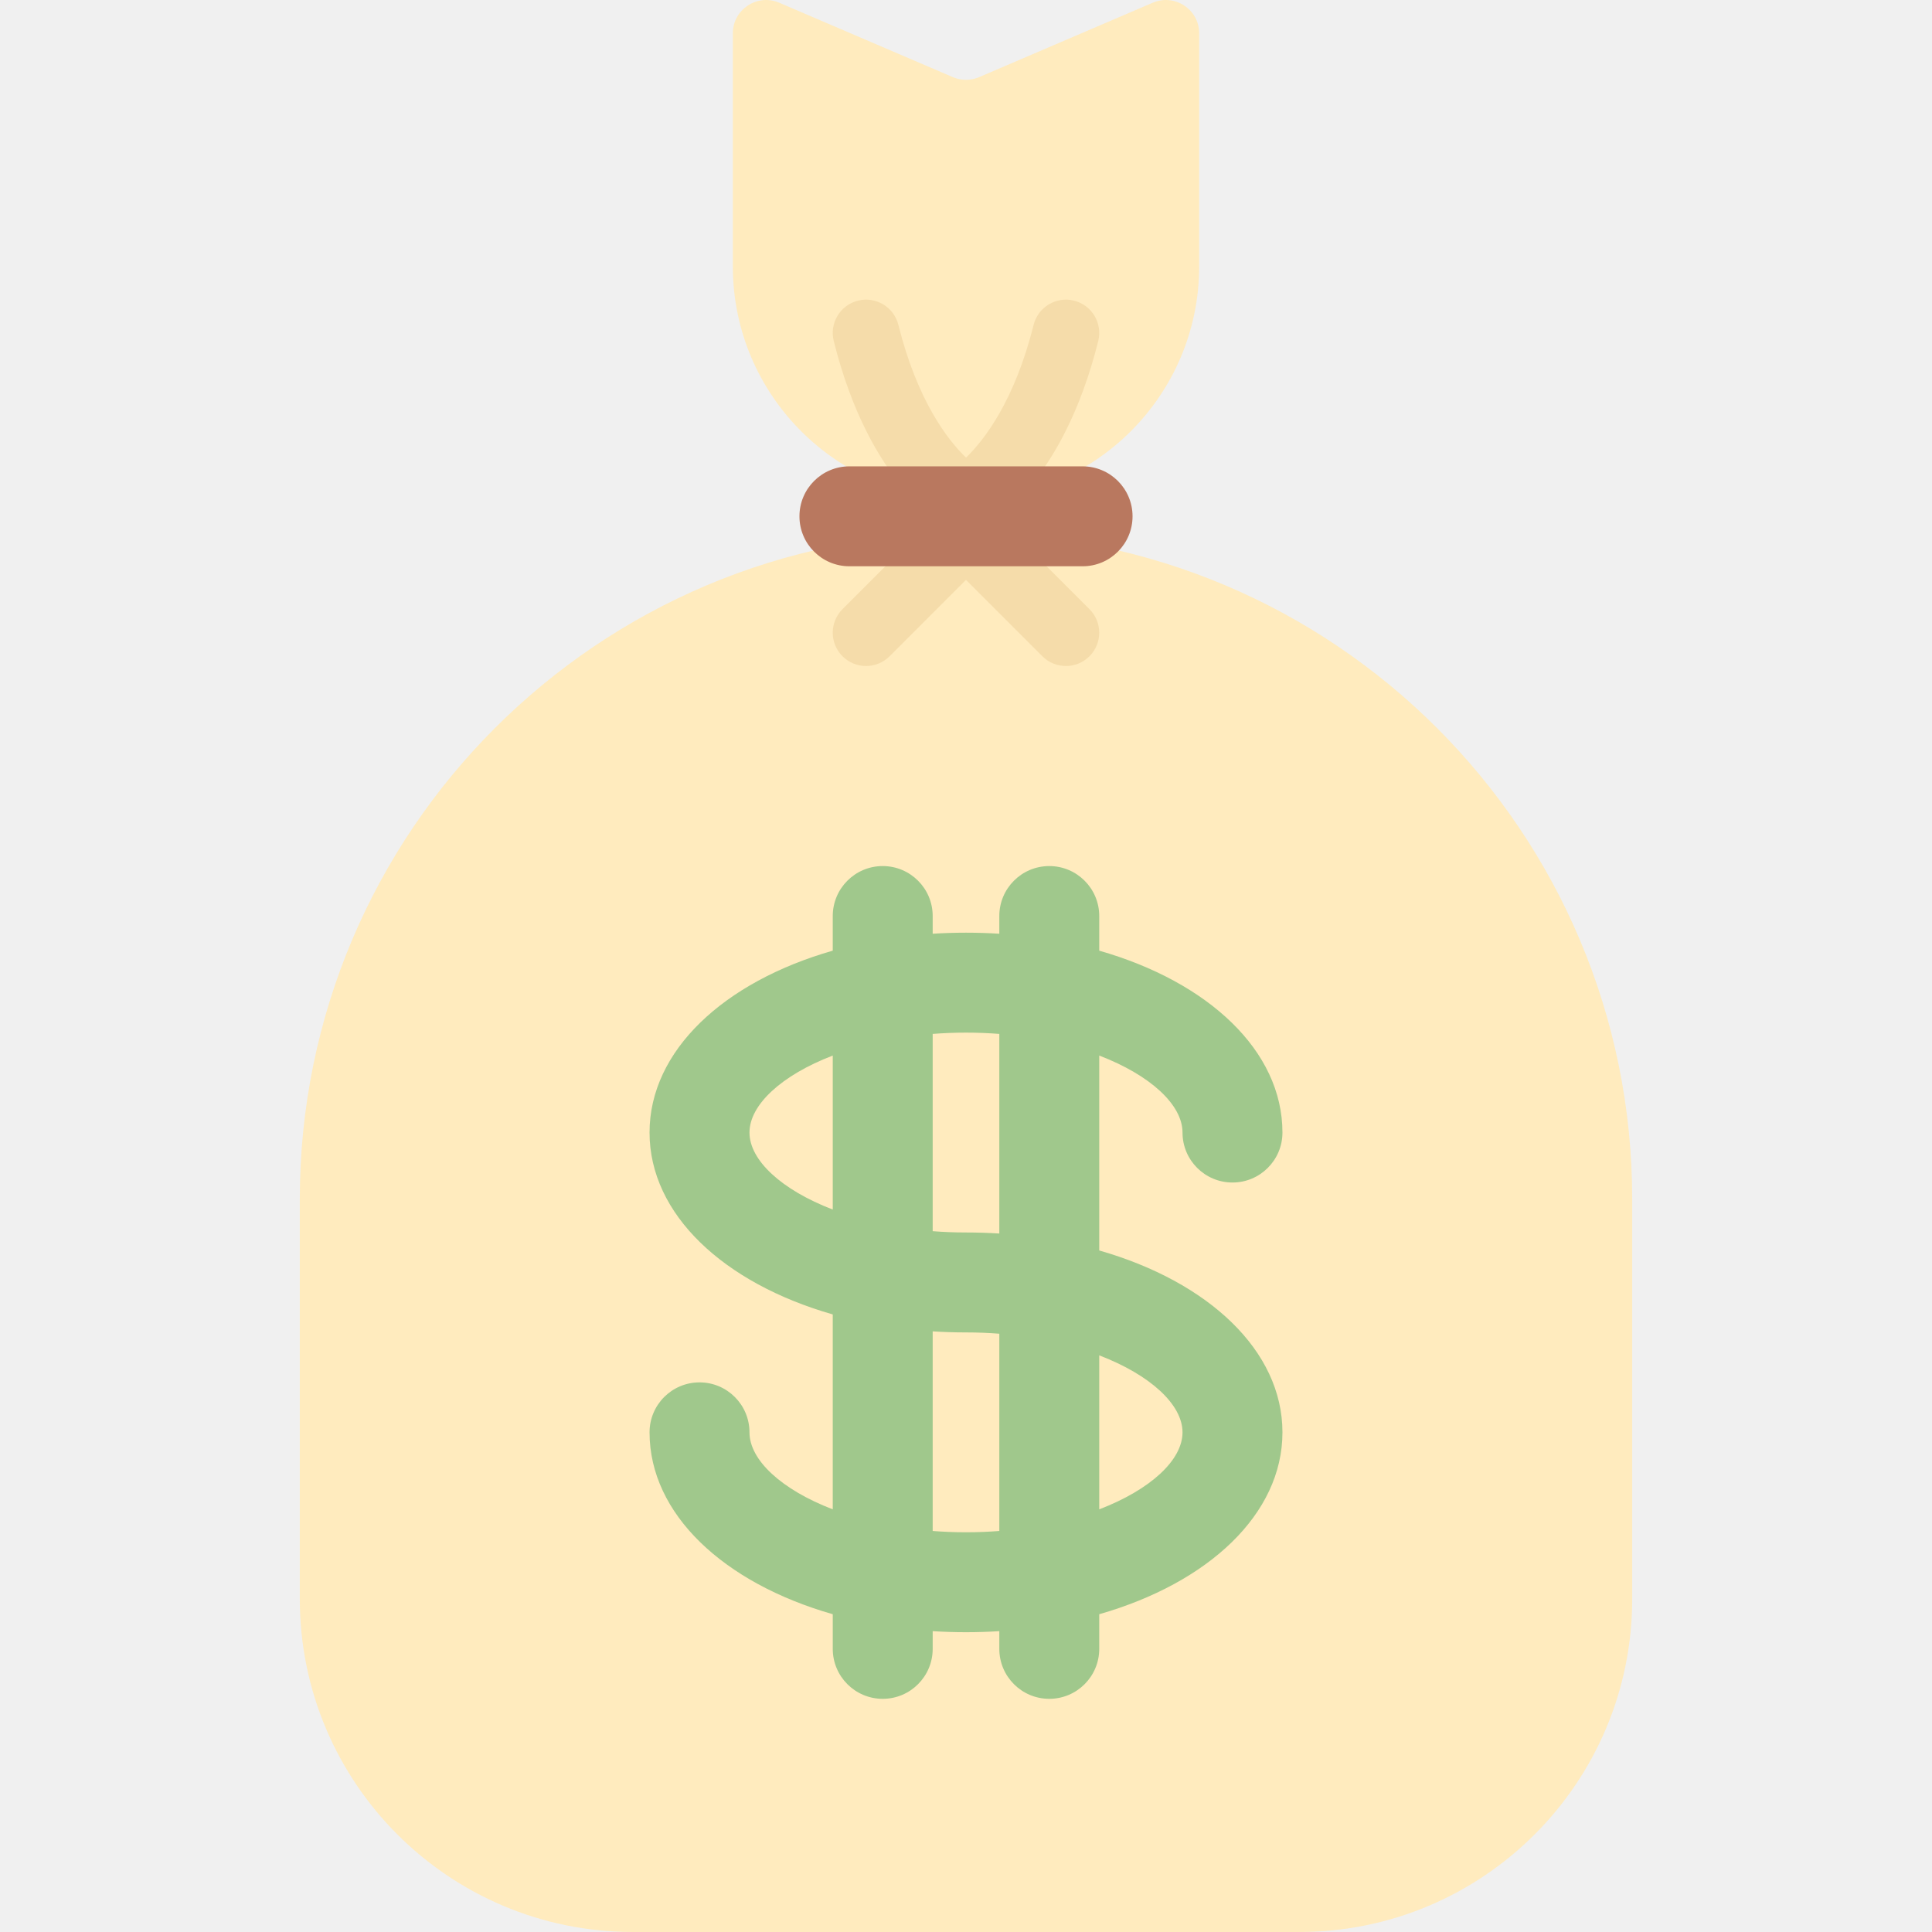
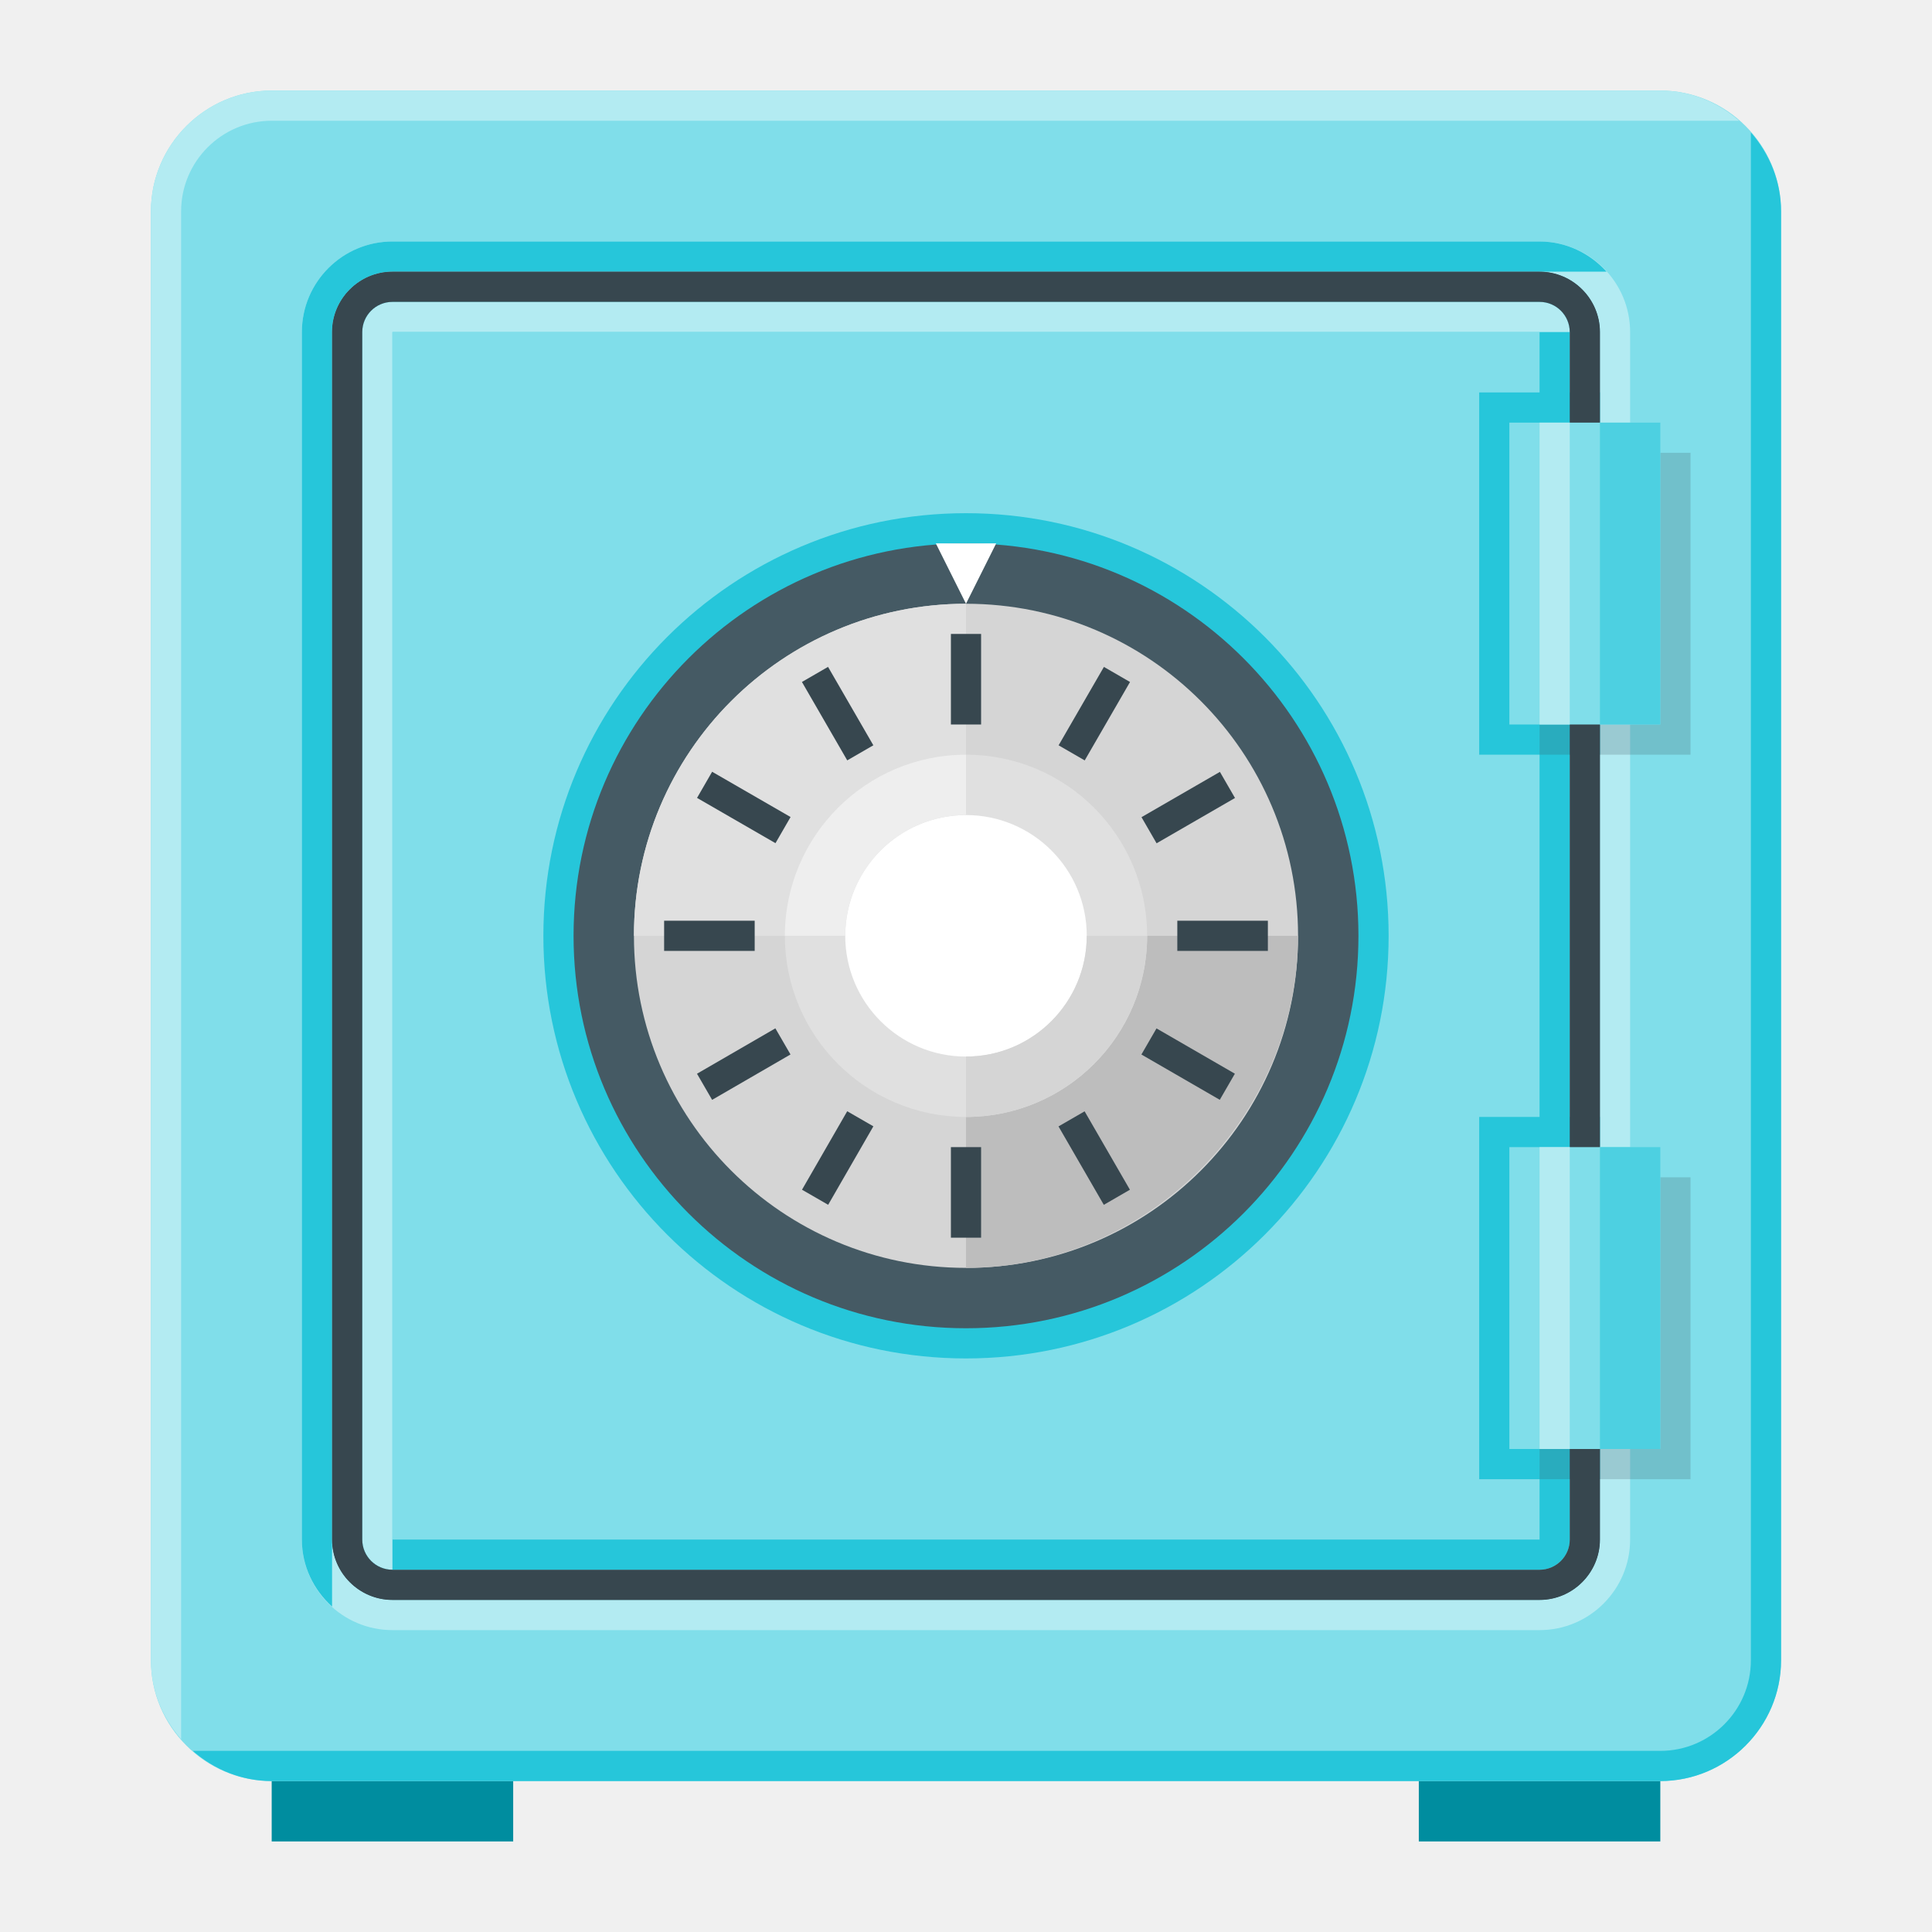
- <svg xmlns="http://www.w3.org/2000/svg" height="800px" width="800px" version="1.1" id="Layer_1" viewBox="0 0 512 512" xml:space="preserve">
-   <path style="fill:#FFEBBE;" d="M344.276,512H167.724c-48.754,0-88.276-39.522-88.276-88.276V317.793  c0-97.506,79.044-176.552,176.552-176.552l0,0c97.506,0,176.552,79.044,176.552,176.552v105.931  C432.552,472.478,393.029,512,344.276,512z" />
-   <path style="fill:#A0C88C;" d="M291.31,331.386v-51.654c13.614,5.231,22.069,13.071,22.069,20.405  c0,7.31,5.927,13.241,13.241,13.241c7.315,0,13.241-5.931,13.241-13.241c0-21.684-19.649-39.926-48.552-48.2v-9.18  c0-7.31-5.927-13.241-13.241-13.241c-7.315,0-13.241,5.931-13.241,13.241v4.693c-2.898-0.183-5.842-0.279-8.828-0.279  s-5.93,0.096-8.828,0.279v-4.693c0-7.31-5.927-13.241-13.241-13.241s-13.241,5.931-13.241,13.241v9.18  c-28.903,8.274-48.552,26.517-48.552,48.2c0,21.683,19.649,39.926,48.552,48.2v51.654c-13.614-5.231-22.069-13.071-22.069-20.405  c0-7.31-5.927-13.241-13.241-13.241s-13.241,5.931-13.241,13.241c0,21.684,19.649,39.926,48.552,48.2v9.18  c0,7.31,5.927,13.241,13.241,13.241s13.241-5.931,13.241-13.241v-4.693c2.898,0.183,5.842,0.279,8.828,0.279s5.93-0.096,8.828-0.279  v4.693c0,7.31,5.927,13.241,13.241,13.241c7.315,0,13.241-5.931,13.241-13.241v-9.18c28.903-8.274,48.552-26.517,48.552-48.2  C339.862,357.903,320.213,339.66,291.31,331.386z M256,273.655c3.017,0,5.963,0.12,8.828,0.344v52.9  c-2.898-0.183-5.842-0.279-8.828-0.279c-3.017,0-5.963-0.12-8.828-0.344v-52.277C250.037,273.775,252.983,273.655,256,273.655z   M198.621,300.138c0-7.333,8.455-15.175,22.069-20.405v40.811C207.075,315.312,198.621,307.471,198.621,300.138z M256,406.069  c-3.017,0-5.963-0.12-8.828-0.344v-52.9c2.898,0.183,5.842,0.279,8.828,0.279c3.017,0,5.963,0.12,8.828,0.344v52.277  C261.963,405.948,259.017,406.069,256,406.069z M291.31,399.991V359.18c13.614,5.231,22.069,13.071,22.069,20.405  C313.379,386.918,304.925,394.761,291.31,399.991z" />
-   <path style="fill:#FFEBBE;" d="M256,132.367L256,132.367c-34.127,0-61.793-27.666-61.793-61.793V8.837  c0-6.337,6.479-10.611,12.305-8.114l46.01,19.719c2.22,0.951,4.734,0.951,6.955,0l46.01-19.719  c5.826-2.497,12.306,1.775,12.306,8.114v61.737C317.793,104.702,290.127,132.367,256,132.367z" />
-   <g>
-     <path style="fill:#F5DCAA;" d="M256,141.198c-1.345,0-2.694-0.31-3.932-0.922c-2.182-1.086-21.578-11.706-31.116-49.906   c-1.181-4.733,1.694-9.517,6.426-10.698c4.694-1.19,9.526,1.689,10.702,6.422c5.035,20.163,13.086,30.508,17.927,35.181   c4.793-4.638,12.866-14.983,17.909-35.181c1.185-4.724,6.008-7.612,10.702-6.422c4.733,1.181,7.608,5.965,6.427,10.698   c-9.539,38.198-28.936,48.819-31.116,49.906C258.693,140.888,257.345,141.198,256,141.198z" />
-     <path style="fill:#F5DCAA;" d="M282.478,176.5c-2.259,0-4.518-0.862-6.241-2.586l-20.242-20.242l-20.242,20.242   c-3.448,3.448-9.035,3.448-12.483,0s-3.448-9.035,0-12.483l26.483-26.483c3.448-3.448,9.035-3.448,12.483,0l26.483,26.483   c3.448,3.448,3.448,9.035,0,12.483C286.996,175.638,284.737,176.5,282.478,176.5z" />
+ <svg xmlns="http://www.w3.org/2000/svg" enable-background="new 0 0 64 64" height="64px" id="Layer_1" version="1.1" viewBox="0 0 64 64" width="64px" xml:space="preserve">
+   <g id="safe">
+     <path d="M59,55c0,2.2-1.8,4-4,4H9c-2.2,0-4-1.8-4-4V7c0-2.2,1.8-4,4-4h46c2.2,0,4,1.8,4,4V55z" fill="#80DEEA" />
+     <g>
+       <path d="M13,52.5c-0.827,0-1.5-0.673-1.5-1.5V11c0-0.827,0.673-1.5,1.5-1.5h38c0.827,0,1.5,0.673,1.5,1.5v40    c0,0.827-0.673,1.5-1.5,1.5H13z" fill="#4DD0E1" />
+       <path d="M51,10c0.552,0,1,0.448,1,1v40c0,0.552-0.448,1-1,1H13c-0.552,0-1-0.448-1-1V11c0-0.552,0.448-1,1-1H51     M51,9H13c-1.1,0-2,0.9-2,2v40c0,1.1,0.9,2,2,2h38c1.1,0,2-0.9,2-2V11C53,9.9,52.1,9,51,9L51,9z" fill="#37474F" />
+     </g>
+     <path d="M13,52.5c-0.827,0-1.5-0.673-1.5-1.5V11c0-0.827,0.673-1.5,1.5-1.5h38c0.827,0,1.5,0.673,1.5,1.5v40   c0,0.827-0.673,1.5-1.5,1.5H13z" fill="#80DEEA" />
+     <g>
+       <path d="M51,11v40H13V11H51 M51,10H13c-0.552,0-1,0.448-1,1v40c0,0.552,0.448,1,1,1h38c0.552,0,1-0.448,1-1V11    C52,10.448,51.552,10,51,10L51,10z" fill="#26C6DA" />
+     </g>
+     <circle cx="32" cy="31" fill="#26C6DA" r="14" />
+     <circle cx="32" cy="31" fill="#455A64" r="13" />
+     <circle cx="32" cy="31" fill="#D5D5D5" r="11" />
+     <path d="M32,42.001C38,42.001,42.999,37,42.999,31H32V42.001z" fill="#BDBDBD" />
+     <path d="M32,20c-6.073,0-11,4.927-11,11h11V20z" fill="#E0E0E0" />
+     <g>
+       <rect fill="#37474F" height="3" transform="matrix(-0.8658 -0.5003 0.5003 -0.8658 55.8088 62.2431)" width="0.999" x="35.75" y="22.139" />
+       <rect fill="#37474F" height="3" transform="matrix(-0.8665 -0.4992 0.4992 -0.8665 32.6446 85.4543)" width="1" x="27.25" y="36.862" />
+       <rect fill="#37474F" height="3" transform="matrix(-0.5003 -0.8658 0.8658 -0.5003 35.8946 74.2143)" width="0.999" x="38.862" y="25.25" />
+       <rect fill="#37474F" height="3" transform="matrix(-0.5011 -0.8654 0.8654 -0.5011 6.4783 74.2349)" width="1" x="24.138" y="33.75" />
+       <rect fill="#37474F" height="1" width="3" x="39" y="30.5" />
+       <rect fill="#37474F" height="1" width="3" x="22" y="30.5" />
+       <rect fill="#37474F" height="2.999" transform="matrix(0.5003 -0.8658 0.8658 0.5003 -10.8537 51.6933)" width="0.999" x="38.862" y="33.751" />
+       <rect fill="#37474F" height="3" transform="matrix(0.4999 -0.8661 0.8661 0.4999 -10.8457 34.7158)" width="1" x="24.139" y="25.25" />
+       <rect fill="#37474F" height="3" transform="matrix(0.8658 -0.5003 0.5003 0.8658 -14.3301 23.2845)" width="0.999" x="35.75" y="36.862" />
+       <rect fill="#37474F" height="3" transform="matrix(0.8658 -0.5003 0.5003 0.8658 -8.1041 17.0562)" width="0.999" x="27.25" y="22.139" />
+       <rect fill="#37474F" height="3" width="1" x="31.5" y="38" />
+       <rect fill="#37474F" height="3" width="1" x="31.5" y="21" />
+     </g>
+     <g>
+       <circle cx="32" cy="31" fill="#E0E0E0" r="6" />
+       <g>
+         <circle cx="32" cy="31" fill="#FFFFFF" r="4" />
+         <path d="M26,31c0-3.309,2.691-6,6-6v2c-2.205,0-4,1.795-4,4H26z" fill="#EEEEEE" />
+         <path d="M32,37v-2c2.206,0,4-1.794,4-4h2C38,34.309,35.309,37,32,37z" fill="#D5D5D5" />
+       </g>
+     </g>
+     <rect fill="#008D9F" height="2" width="8" x="47" y="59" />
+     <rect fill="#008D9F" height="2" width="8" x="9" y="59" />
+     <polygon fill="#FFFFFF" points="32,20 31,18 33,18  " />
+     <path d="M55,3H9C6.8,3,5,4.8,5,7v48c0,1.002,0.386,1.909,1,2.613V55V43V7c0-1.654,1.346-3,3-3h4h42h2.613   C56.909,3.386,56.002,3,55,3z" fill="#B3EBF2" />
+     <path d="M13,51V11h38h1c0-0.552-0.448-1-1-1H13c-0.552,0-1,0.448-1,1v40c0,0.552,0.448,1,1,1V51z" fill="#B3EBF2" />
+     <g>
+       <path d="M51,9c1.1,0,2,0.9,2,2v40c0,1.1-0.9,2-2,2H13c-1.1,0-2-0.9-2-2V11c0-1.1,0.9-2,2-2H51 M51,8H13    c-1.654,0-3,1.346-3,3v40c0,1.654,1.346,3,3,3h38c1.654,0,3-1.346,3-3V11C54,9.346,52.654,8,51,8L51,8z" fill="#B3EBF2" />
+     </g>
+     <path d="M51,8H13c-1.654,0-3,1.346-3,3v40c0,0.883,0.391,1.67,1,2.22V51V40V11c0-1.1,0.9-2,2-2h1h37h2.22   C52.67,8.391,51.883,8,51,8z" fill="#26C6DA" />
+     <path d="M58,4.387V7v48c0,1.654-1.346,3-3,3H6.387C7.091,58.614,7.998,59,9,59h46c2.2,0,4-1.8,4-4V7   C59,5.998,58.614,5.091,58,4.387z" fill="#26C6DA" />
+     <rect fill="#26C6DA" height="12" width="4" x="49" y="37" />
+     <rect fill="#26C6DA" height="12" width="4" x="49" y="13" />
+     <path d="M51,10c0.552,0,1,0.448,1,1v40c0,0.552-0.448,1-1,1H13c-0.552,0-1-0.448-1-1V11c0-0.552,0.448-1,1-1H51    M51,9H13c-1.1,0-2,0.9-2,2v40c0,1.1,0.9,2,2,2h38c1.1,0,2-0.9,2-2V11C53,9.9,52.1,9,51,9L51,9z" fill="#37474F" />
+     <rect fill="#37474F" height="10" opacity="0.2" width="5" x="51" y="15" />
+     <rect fill="#37474F" height="10" opacity="0.2" width="5" x="51" y="39" />
+     <rect fill="#80DEEA" height="10" width="5" x="50" y="14" />
+     <rect fill="#80DEEA" height="10" width="5" x="50" y="38" />
+     <rect fill="#4DD0E1" height="10" width="2" x="53" y="14" />
+     <rect fill="#4DD0E1" height="10" width="2" x="53" y="38" />
+     <rect fill="#B3EBF2" height="10" width="1" x="51" y="14" />
+     <rect fill="#B3EBF2" height="10" width="1" x="51" y="38" />
  </g>
-   <path style="fill:#B9785F;" d="M286.896,150.069h-61.793c-7.313,0-13.241-5.929-13.241-13.241l0,0  c0-7.313,5.929-13.241,13.241-13.241h61.793c7.313,0,13.241,5.929,13.241,13.241l0,0  C300.138,144.14,294.209,150.069,286.896,150.069z" />
</svg>
